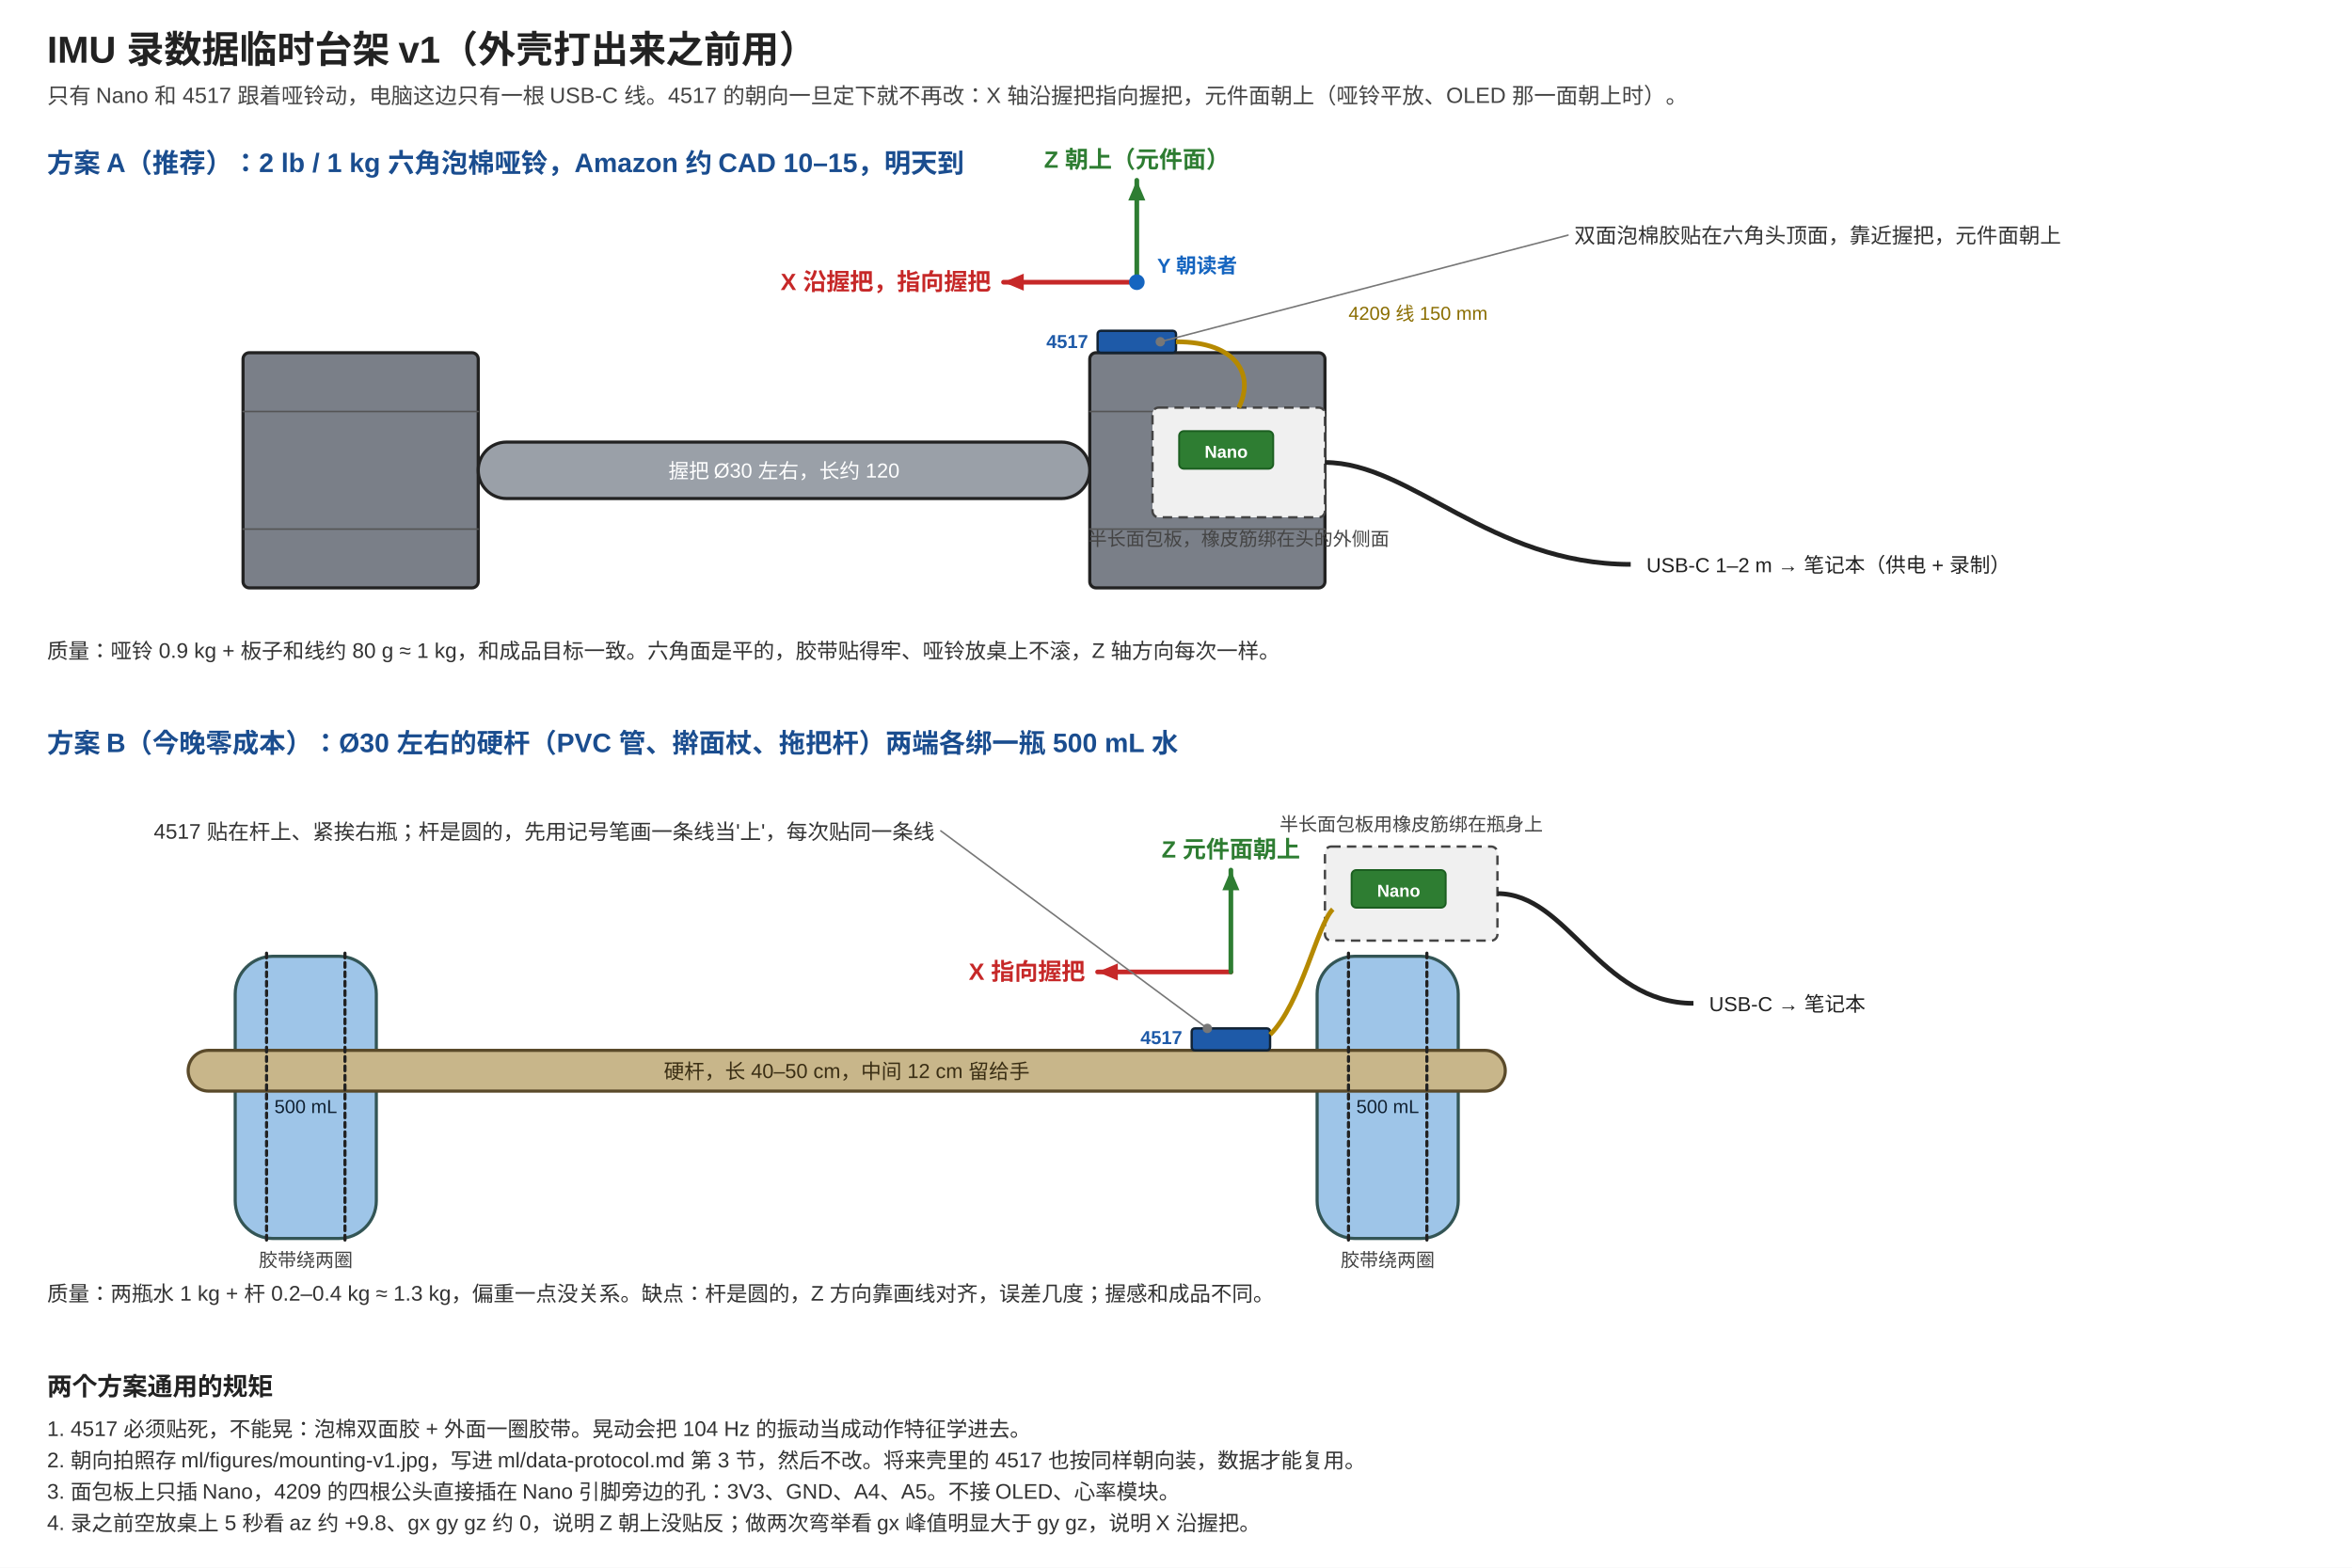
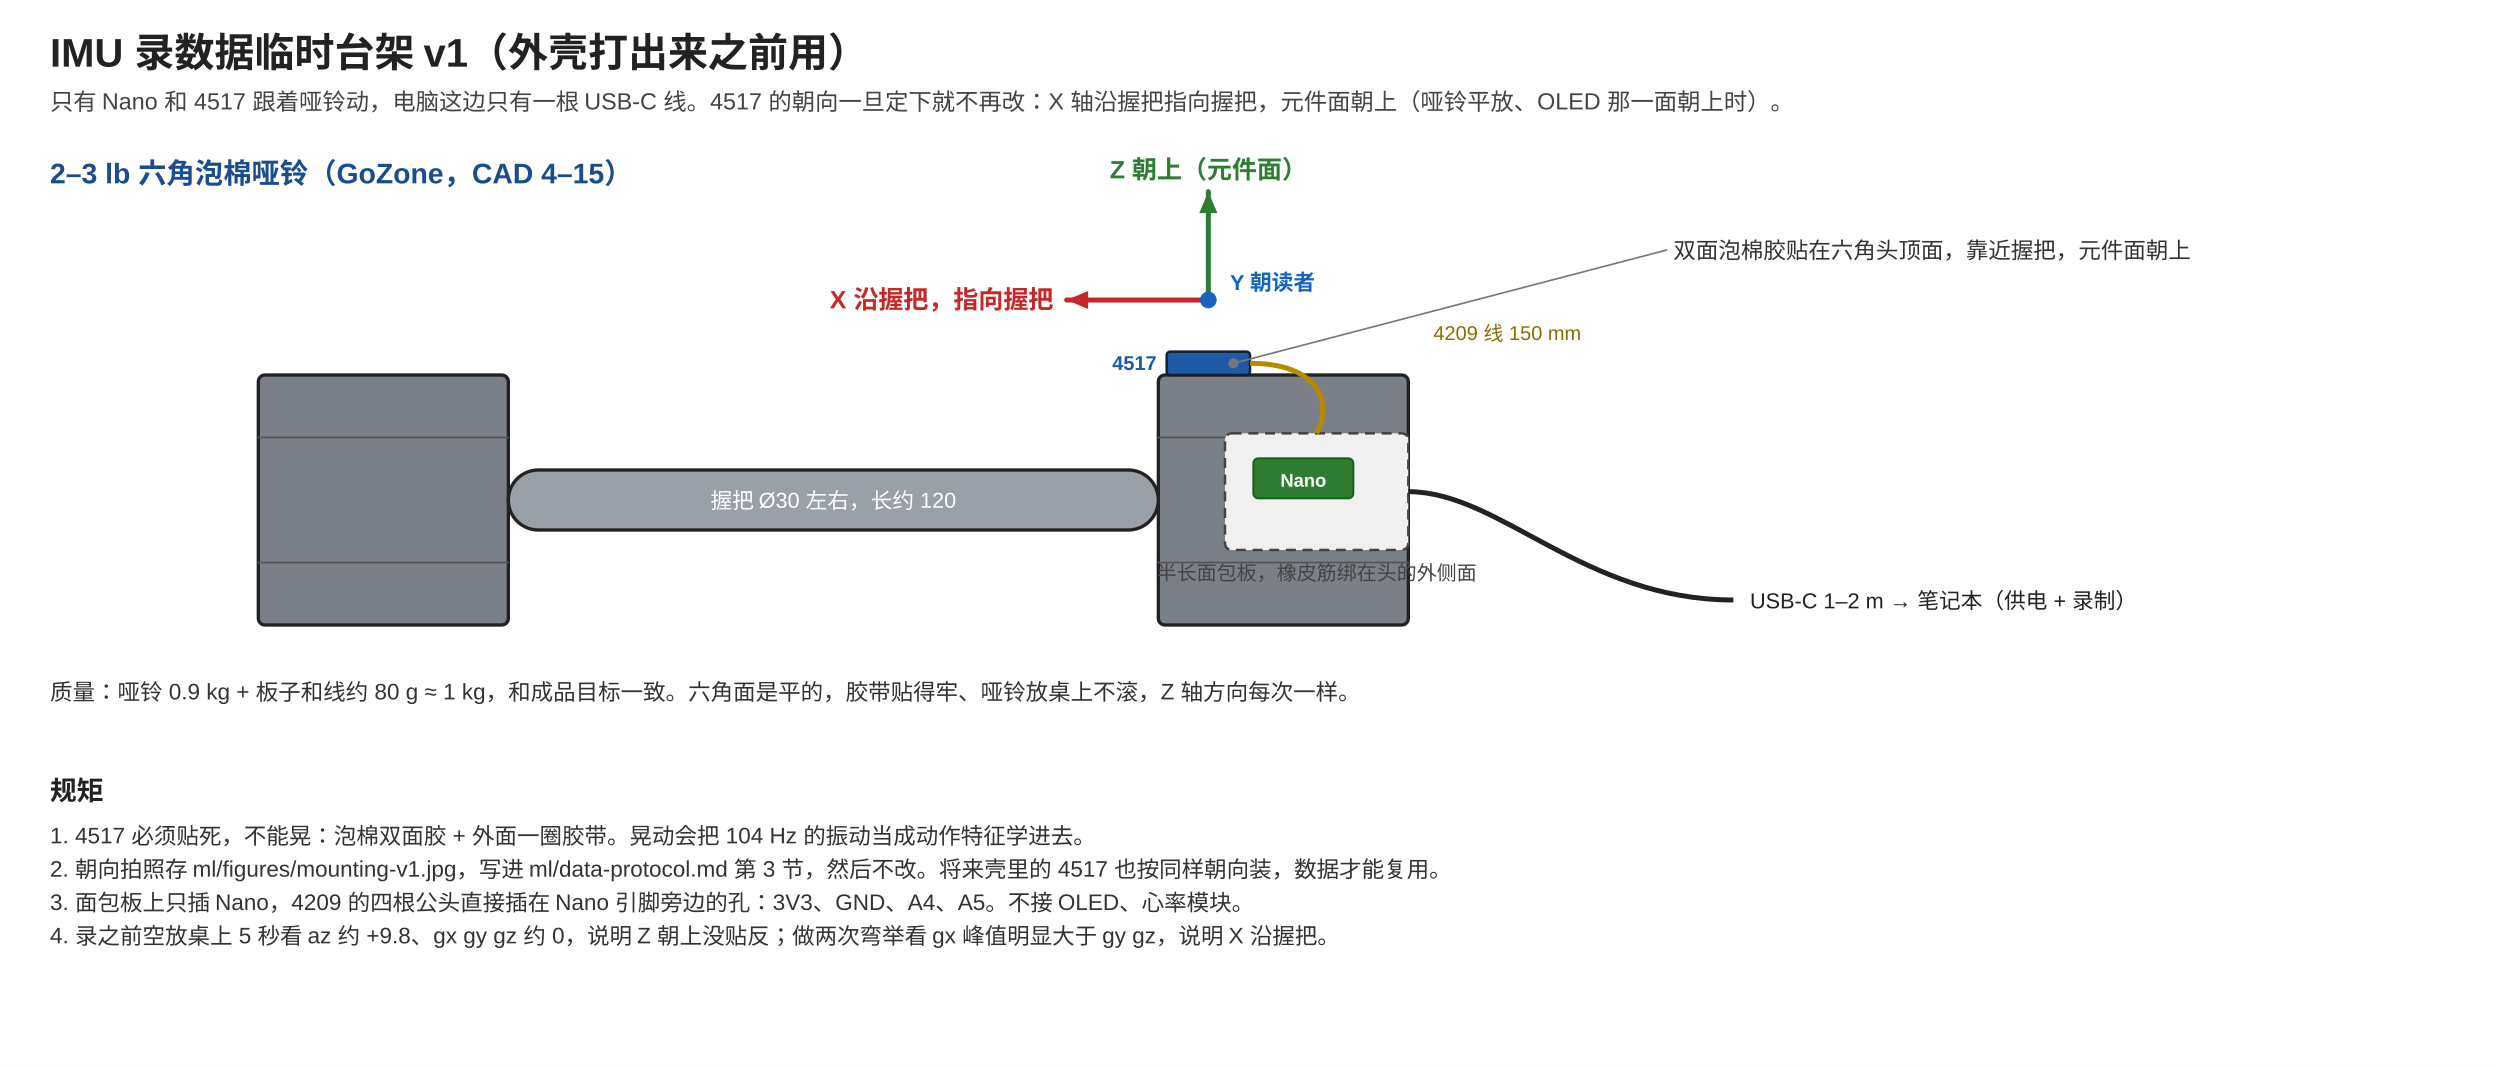
- <svg xmlns="http://www.w3.org/2000/svg" width="1500" height="1000" viewBox="0 0 1500 1000">
-   <rect width="1500" height="1000" fill="white" />
+ <svg xmlns="http://www.w3.org/2000/svg" width="1500" height="640" viewBox="0 0 1500 640">
+   <rect width="1500" height="640" fill="white" />
  <text x="30" y="40" font-size="24" text-anchor="start" font-weight="bold" fill="#222" font-family="PingFang SC, Helvetica Neue, Arial, sans-serif">IMU 录数据临时台架 v1（外壳打出来之前用）</text>
  <text x="30" y="66" font-size="14" text-anchor="start" font-weight="normal" fill="#444" font-family="PingFang SC, Helvetica Neue, Arial, sans-serif">只有 Nano 和 4517 跟着哑铃动，电脑这边只有一根 USB-C 线。4517 的朝向一旦定下就不再改：X 轴沿握把指向握把，元件面朝上（哑铃平放、OLED 那一面朝上时）。</text>
-   <text x="30" y="110" font-size="17" text-anchor="start" font-weight="bold" fill="#1a4d8f" font-family="PingFang SC, Helvetica Neue, Arial, sans-serif">方案 A（推荐）：2 lb / 1 kg 六角泡棉哑铃，Amazon 约 CAD 10–15，明天到</text>
+   <text x="30" y="110" font-size="17" text-anchor="start" font-weight="bold" fill="#1a4d8f" font-family="PingFang SC, Helvetica Neue, Arial, sans-serif">2–3 lb 六角泡棉哑铃（GoZone，CAD 4–15）</text>
  <rect x="155.0" y="225.0" width="150" height="150" rx="4" fill="#7a7f88" stroke="#222" stroke-width="2" />
  <line x1="155.0" y1="262.5" x2="305.0" y2="262.5" stroke="#555" stroke-width="1" stroke-linecap="round" />
  <line x1="155.0" y1="337.5" x2="305.0" y2="337.5" stroke="#555" stroke-width="1" stroke-linecap="round" />
  <rect x="695.0" y="225.0" width="150" height="150" rx="4" fill="#7a7f88" stroke="#222" stroke-width="2" />
  <line x1="695.0" y1="262.5" x2="845.0" y2="262.5" stroke="#555" stroke-width="1" stroke-linecap="round" />
  <line x1="695.0" y1="337.5" x2="845.0" y2="337.5" stroke="#555" stroke-width="1" stroke-linecap="round" />
  <rect x="305" y="282" width="390" height="36" rx="18" fill="#9aa0a8" stroke="#222" stroke-width="2" />
  <text x="500" y="305" font-size="13" text-anchor="middle" font-weight="normal" fill="#fff" font-family="PingFang SC, Helvetica Neue, Arial, sans-serif">握把 Ø30 左右，长约 120</text>
  <rect x="700" y="211" width="50" height="14" rx="2" fill="#1e5aa8" stroke="#123" stroke-width="1.5" />
  <text x="694" y="222" font-size="12" text-anchor="end" font-weight="bold" fill="#1e5aa8" font-family="PingFang SC, Helvetica Neue, Arial, sans-serif">4517</text>
  <rect x="735" y="260" width="110" height="70" rx="4" fill="#f0f0f0" stroke="#444" stroke-width="1.5" stroke-dasharray="6 4" />
  <rect x="752" y="275" width="60" height="24" rx="3" fill="#2e7d32" stroke="#1b5e20" stroke-width="1.2" />
  <text x="782" y="292" font-size="11" text-anchor="middle" font-weight="bold" fill="#fff" font-family="PingFang SC, Helvetica Neue, Arial, sans-serif">Nano</text>
  <text x="790" y="348" font-size="12" text-anchor="middle" font-weight="normal" fill="#444" font-family="PingFang SC, Helvetica Neue, Arial, sans-serif">半长面包板，橡皮筋绑在头的外侧面</text>
  <path d="M750,218 C790,218 800,240 790,260" fill="none" stroke="#b58900" stroke-width="3" />
  <text x="860" y="204" font-size="12" text-anchor="start" font-weight="normal" fill="#8a6d00" font-family="PingFang SC, Helvetica Neue, Arial, sans-serif">4209 线 150 mm</text>
  <path d="M845,295 C900,295 950,360 1040,360" fill="none" stroke="#222" stroke-width="3" />
  <text x="1050" y="365" font-size="13" text-anchor="start" font-weight="normal" fill="#222" font-family="PingFang SC, Helvetica Neue, Arial, sans-serif">USB-C 1–2 m → 笔记本（供电 + 录制）</text>
  <line x1="725" y1="180" x2="640" y2="180" stroke="#c62828" stroke-width="3" stroke-linecap="round" />
  <polygon points="640,180 652.895,174.548 652.895,185.452" fill="#c62828" />
  <text x="632" y="185" font-size="15" text-anchor="end" font-weight="bold" fill="#c62828" font-family="PingFang SC, Helvetica Neue, Arial, sans-serif">X 沿握把，指向握把</text>
  <line x1="725" y1="180" x2="725" y2="115" stroke="#2e7d32" stroke-width="3" stroke-linecap="round" />
  <polygon points="725,115 730.452,127.895 719.548,127.895" fill="#2e7d32" />
  <text x="725" y="107" font-size="15" text-anchor="middle" font-weight="bold" fill="#2e7d32" font-family="PingFang SC, Helvetica Neue, Arial, sans-serif">Z 朝上（元件面）</text>
  <circle cx="725" cy="180" r="5" fill="#1565c0" />
  <text x="738" y="174" font-size="13" text-anchor="start" font-weight="bold" fill="#1565c0" font-family="PingFang SC, Helvetica Neue, Arial, sans-serif">Y 朝读者</text>
  <line x1="740" y1="218" x2="1000" y2="150" stroke="#777" stroke-width="1" stroke-linecap="round" />
  <circle cx="740" cy="218" r="3" fill="#777" />
  <text x="1004" y="155" font-size="13.5" text-anchor="start" font-weight="normal" fill="#333" font-family="PingFang SC, Helvetica Neue, Arial, sans-serif">双面泡棉胶贴在六角头顶面，靠近握把，元件面朝上</text>
  <text x="30" y="420" font-size="13.5" text-anchor="start" font-weight="normal" fill="#333" font-family="PingFang SC, Helvetica Neue, Arial, sans-serif">质量：哑铃 0.9 kg + 板子和线约 80 g ≈ 1 kg，和成品目标一致。六角面是平的，胶带贴得牢、哑铃放桌上不滚，Z 轴方向每次一样。</text>
-   <text x="30" y="480" font-size="17" text-anchor="start" font-weight="bold" fill="#1a4d8f" font-family="PingFang SC, Helvetica Neue, Arial, sans-serif">方案 B（今晚零成本）：Ø30 左右的硬杆（PVC 管、擀面杖、拖把杆）两端各绑一瓶 500 mL 水</text>
-   <rect x="150" y="610" width="90" height="180" rx="24" fill="#9ec5e8" stroke="#355" stroke-width="2" />
-   <rect x="840" y="610" width="90" height="180" rx="24" fill="#9ec5e8" stroke="#355" stroke-width="2" />
-   <text x="195" y="710" font-size="12" text-anchor="middle" font-weight="normal" fill="#123" font-family="PingFang SC, Helvetica Neue, Arial, sans-serif">500 mL</text>
-   <text x="885" y="710" font-size="12" text-anchor="middle" font-weight="normal" fill="#123" font-family="PingFang SC, Helvetica Neue, Arial, sans-serif">500 mL</text>
-   <rect x="120" y="670" width="840" height="26" rx="13" fill="#c8b68a" stroke="#5a4a2a" stroke-width="2" />
-   <text x="540" y="688" font-size="13" text-anchor="middle" font-weight="normal" fill="#3a2e14" font-family="PingFang SC, Helvetica Neue, Arial, sans-serif">硬杆，长 40–50 cm，中间 12 cm 留给手</text>
-   <line x1="170" y1="608" x2="170" y2="792" stroke="#222" stroke-width="2" stroke-linecap="round" stroke-dasharray="3 3" />
-   <line x1="220" y1="608" x2="220" y2="792" stroke="#222" stroke-width="2" stroke-linecap="round" stroke-dasharray="3 3" />
-   <line x1="860" y1="608" x2="860" y2="792" stroke="#222" stroke-width="2" stroke-linecap="round" stroke-dasharray="3 3" />
-   <line x1="910" y1="608" x2="910" y2="792" stroke="#222" stroke-width="2" stroke-linecap="round" stroke-dasharray="3 3" />
-   <text x="195" y="808" font-size="12" text-anchor="middle" font-weight="normal" fill="#444" font-family="PingFang SC, Helvetica Neue, Arial, sans-serif">胶带绕两圈</text>
-   <text x="885" y="808" font-size="12" text-anchor="middle" font-weight="normal" fill="#444" font-family="PingFang SC, Helvetica Neue, Arial, sans-serif">胶带绕两圈</text>
-   <rect x="760" y="656" width="50" height="14" rx="2" fill="#1e5aa8" stroke="#123" stroke-width="1.5" />
-   <text x="754" y="666" font-size="12" text-anchor="end" font-weight="bold" fill="#1e5aa8" font-family="PingFang SC, Helvetica Neue, Arial, sans-serif">4517</text>
-   <rect x="845" y="540" width="110" height="60" rx="4" fill="#f0f0f0" stroke="#444" stroke-width="1.5" stroke-dasharray="6 4" />
-   <rect x="862" y="555" width="60" height="24" rx="3" fill="#2e7d32" stroke="#1b5e20" stroke-width="1.2" />
-   <text x="892" y="572" font-size="11" text-anchor="middle" font-weight="bold" fill="#fff" font-family="PingFang SC, Helvetica Neue, Arial, sans-serif">Nano</text>
-   <text x="900" y="530" font-size="12" text-anchor="middle" font-weight="normal" fill="#444" font-family="PingFang SC, Helvetica Neue, Arial, sans-serif">半长面包板用橡皮筋绑在瓶身上</text>
-   <path d="M810,660 C830,640 840,590 850,580" fill="none" stroke="#b58900" stroke-width="3" />
-   <path d="M955,570 C1000,570 1020,640 1080,640" fill="none" stroke="#222" stroke-width="3" />
-   <text x="1090" y="645" font-size="13" text-anchor="start" font-weight="normal" fill="#222" font-family="PingFang SC, Helvetica Neue, Arial, sans-serif">USB-C → 笔记本</text>
-   <line x1="785" y1="620" x2="700" y2="620" stroke="#c62828" stroke-width="3" stroke-linecap="round" />
-   <polygon points="700,620 712.895,614.548 712.895,625.452" fill="#c62828" />
-   <text x="692" y="625" font-size="15" text-anchor="end" font-weight="bold" fill="#c62828" font-family="PingFang SC, Helvetica Neue, Arial, sans-serif">X 指向握把</text>
-   <line x1="785" y1="620" x2="785" y2="555" stroke="#2e7d32" stroke-width="3" stroke-linecap="round" />
-   <polygon points="785,555 790.452,567.895 779.548,567.895" fill="#2e7d32" />
-   <text x="785" y="547" font-size="15" text-anchor="middle" font-weight="bold" fill="#2e7d32" font-family="PingFang SC, Helvetica Neue, Arial, sans-serif">Z 元件面朝上</text>
-   <line x1="770" y1="656" x2="600" y2="530" stroke="#777" stroke-width="1" stroke-linecap="round" />
-   <circle cx="770" cy="656" r="3" fill="#777" />
-   <text x="596" y="535" font-size="13.5" text-anchor="end" font-weight="normal" fill="#333" font-family="PingFang SC, Helvetica Neue, Arial, sans-serif">4517 贴在杆上、紧挨右瓶；杆是圆的，先用记号笔画一条线当'上'，每次贴同一条线</text>
-   <text x="30" y="830" font-size="13.5" text-anchor="start" font-weight="normal" fill="#333" font-family="PingFang SC, Helvetica Neue, Arial, sans-serif">质量：两瓶水 1 kg + 杆 0.2–0.4 kg ≈ 1.3 kg，偏重一点没关系。缺点：杆是圆的，Z 方向靠画线对齐，误差几度；握感和成品不同。</text>
-   <text x="30" y="890" font-size="16" text-anchor="start" font-weight="bold" fill="#222" font-family="PingFang SC, Helvetica Neue, Arial, sans-serif">两个方案通用的规矩</text>
-   <text x="30" y="916" font-size="13.5" text-anchor="start" font-weight="normal" fill="#333" font-family="PingFang SC, Helvetica Neue, Arial, sans-serif">1. 4517 必须贴死，不能晃：泡棉双面胶 + 外面一圈胶带。晃动会把 104 Hz 的振动当成动作特征学进去。</text>
-   <text x="30" y="936" font-size="13.5" text-anchor="start" font-weight="normal" fill="#333" font-family="PingFang SC, Helvetica Neue, Arial, sans-serif">2. 朝向拍照存 ml/figures/mounting-v1.jpg，写进 ml/data-protocol.md 第 3 节，然后不改。将来壳里的 4517 也按同样朝向装，数据才能复用。</text>
-   <text x="30" y="956" font-size="13.5" text-anchor="start" font-weight="normal" fill="#333" font-family="PingFang SC, Helvetica Neue, Arial, sans-serif">3. 面包板上只插 Nano，4209 的四根公头直接插在 Nano 引脚旁边的孔：3V3、GND、A4、A5。不接 OLED、心率模块。</text>
-   <text x="30" y="976" font-size="13.5" text-anchor="start" font-weight="normal" fill="#333" font-family="PingFang SC, Helvetica Neue, Arial, sans-serif">4. 录之前空放桌上 5 秒看 az 约 +9.8、gx gy gz 约 0，说明 Z 朝上没贴反；做两次弯举看 gx 峰值明显大于 gy gz，说明 X 沿握把。</text>
+   <text x="30" y="480" font-size="16" text-anchor="start" font-weight="bold" fill="#222" font-family="PingFang SC, Helvetica Neue, Arial, sans-serif">规矩</text>
+   <text x="30" y="506" font-size="13.5" text-anchor="start" font-weight="normal" fill="#333" font-family="PingFang SC, Helvetica Neue, Arial, sans-serif">1. 4517 必须贴死，不能晃：泡棉双面胶 + 外面一圈胶带。晃动会把 104 Hz 的振动当成动作特征学进去。</text>
+   <text x="30" y="526" font-size="13.5" text-anchor="start" font-weight="normal" fill="#333" font-family="PingFang SC, Helvetica Neue, Arial, sans-serif">2. 朝向拍照存 ml/figures/mounting-v1.jpg，写进 ml/data-protocol.md 第 3 节，然后不改。将来壳里的 4517 也按同样朝向装，数据才能复用。</text>
+   <text x="30" y="546" font-size="13.5" text-anchor="start" font-weight="normal" fill="#333" font-family="PingFang SC, Helvetica Neue, Arial, sans-serif">3. 面包板上只插 Nano，4209 的四根公头直接插在 Nano 引脚旁边的孔：3V3、GND、A4、A5。不接 OLED、心率模块。</text>
+   <text x="30" y="566" font-size="13.5" text-anchor="start" font-weight="normal" fill="#333" font-family="PingFang SC, Helvetica Neue, Arial, sans-serif">4. 录之前空放桌上 5 秒看 az 约 +9.8、gx gy gz 约 0，说明 Z 朝上没贴反；做两次弯举看 gx 峰值明显大于 gy gz，说明 X 沿握把。</text>
</svg>
